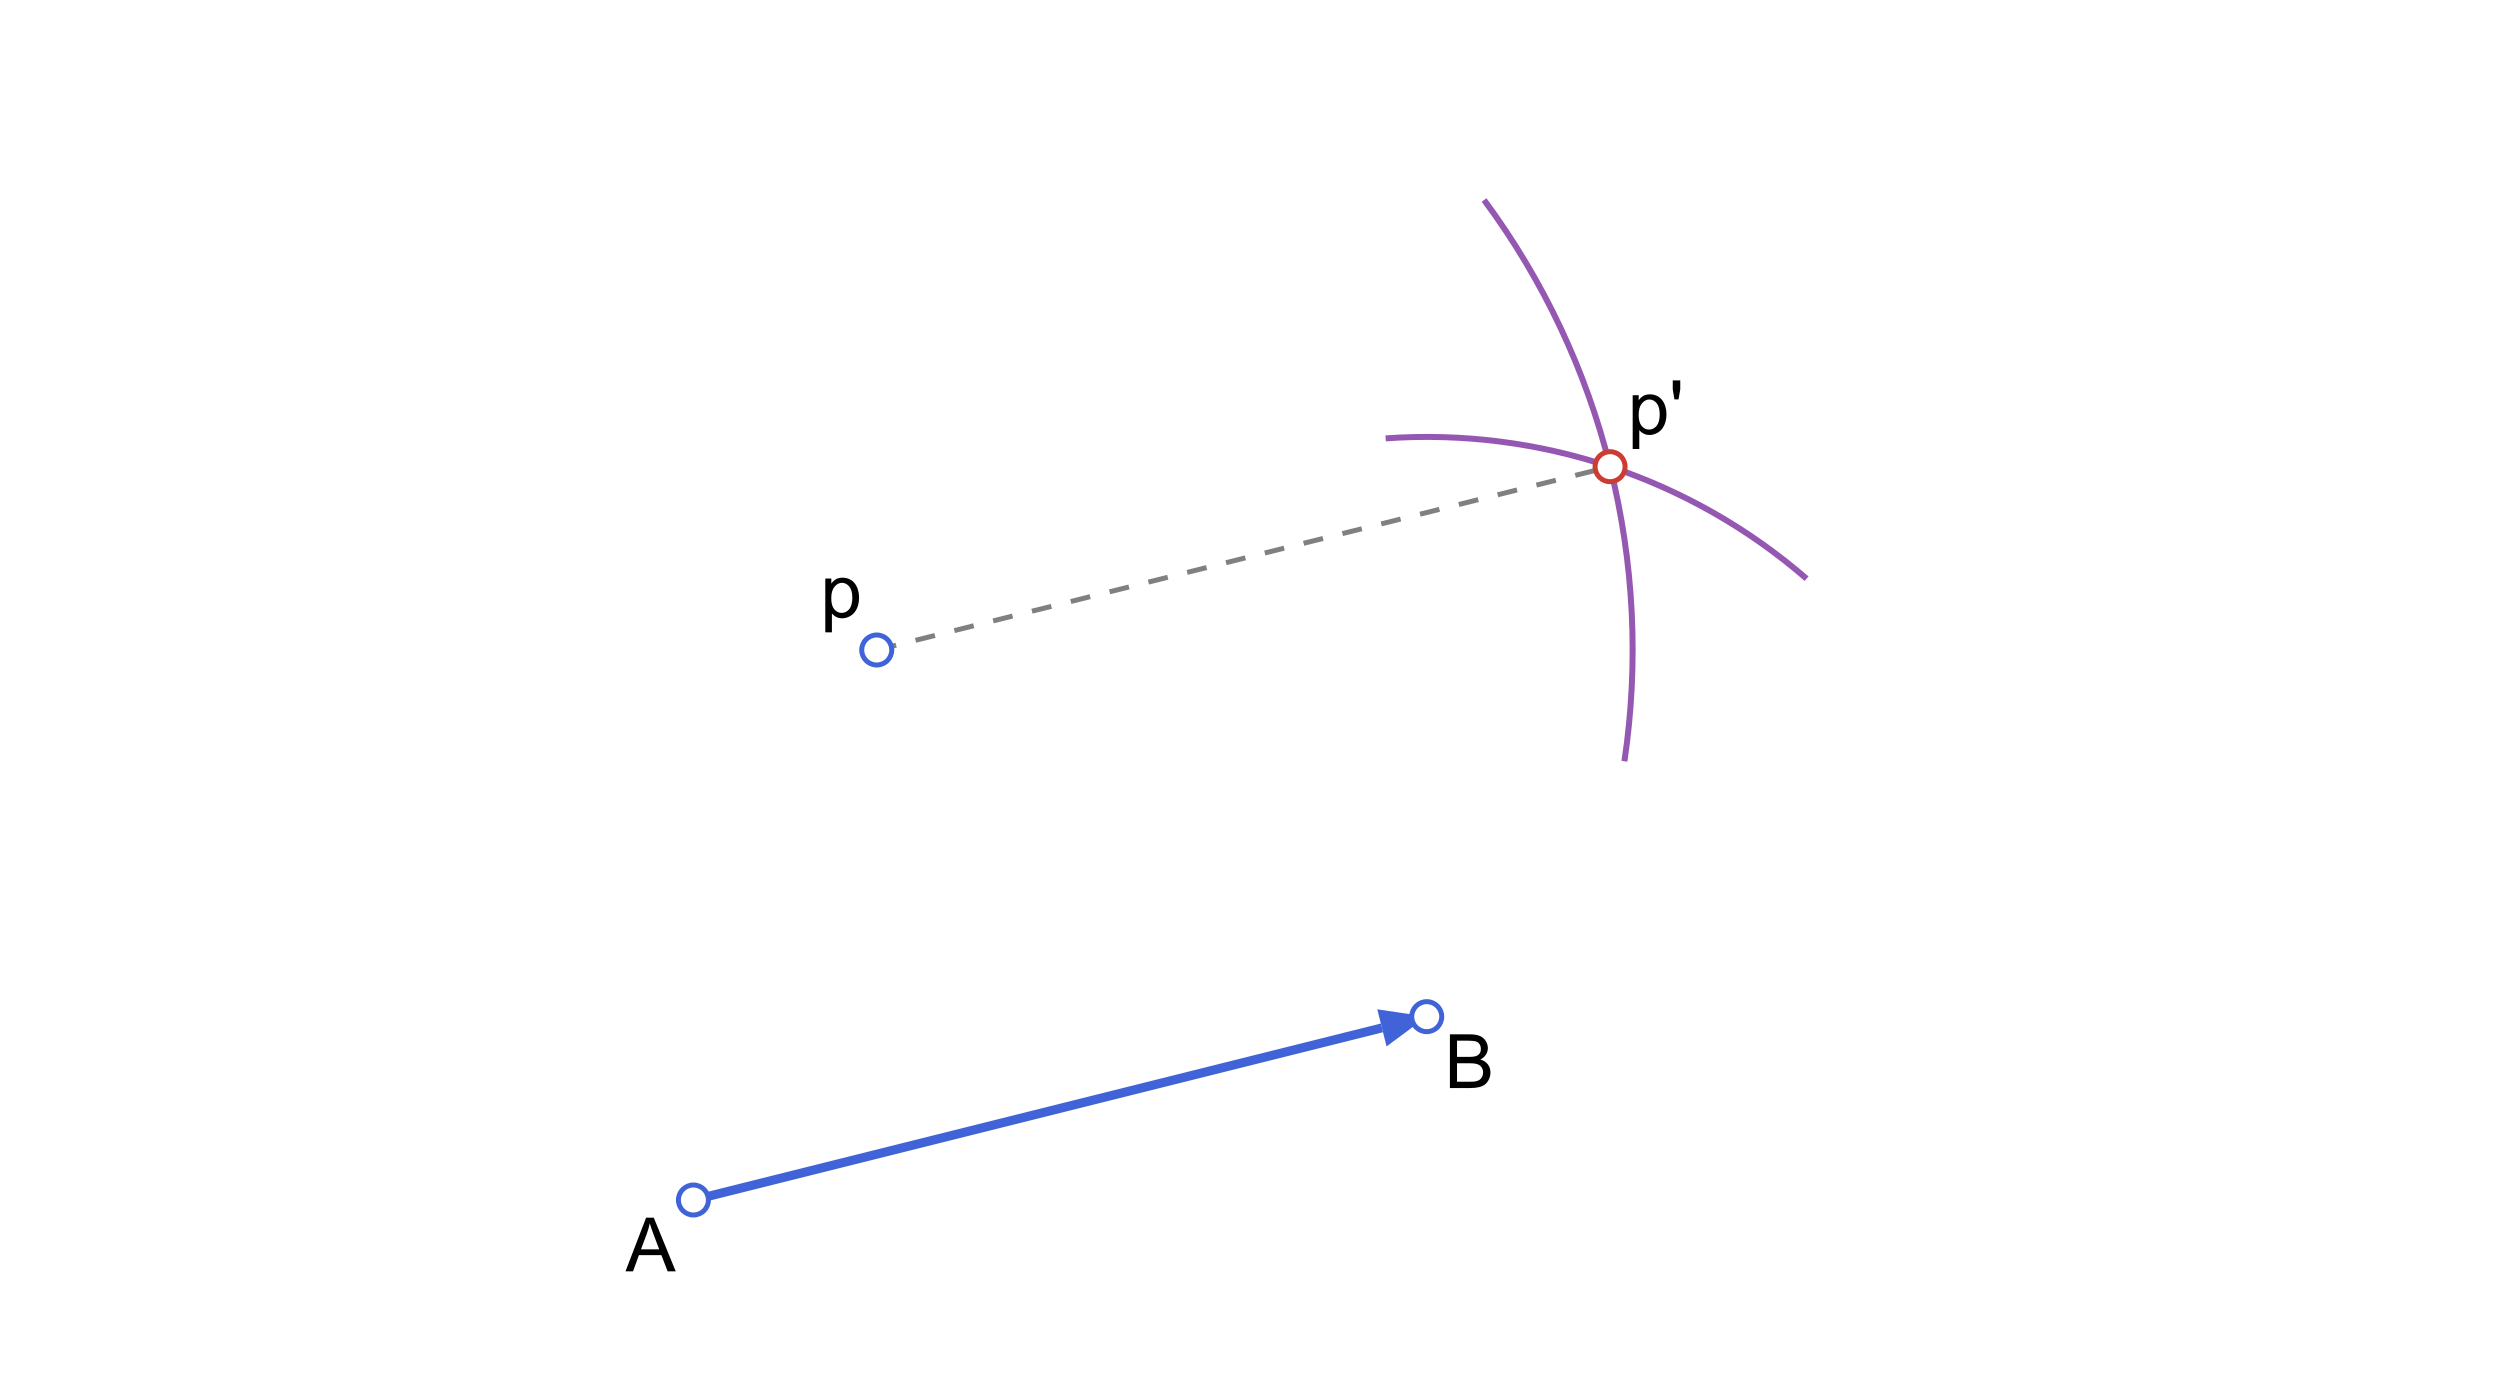
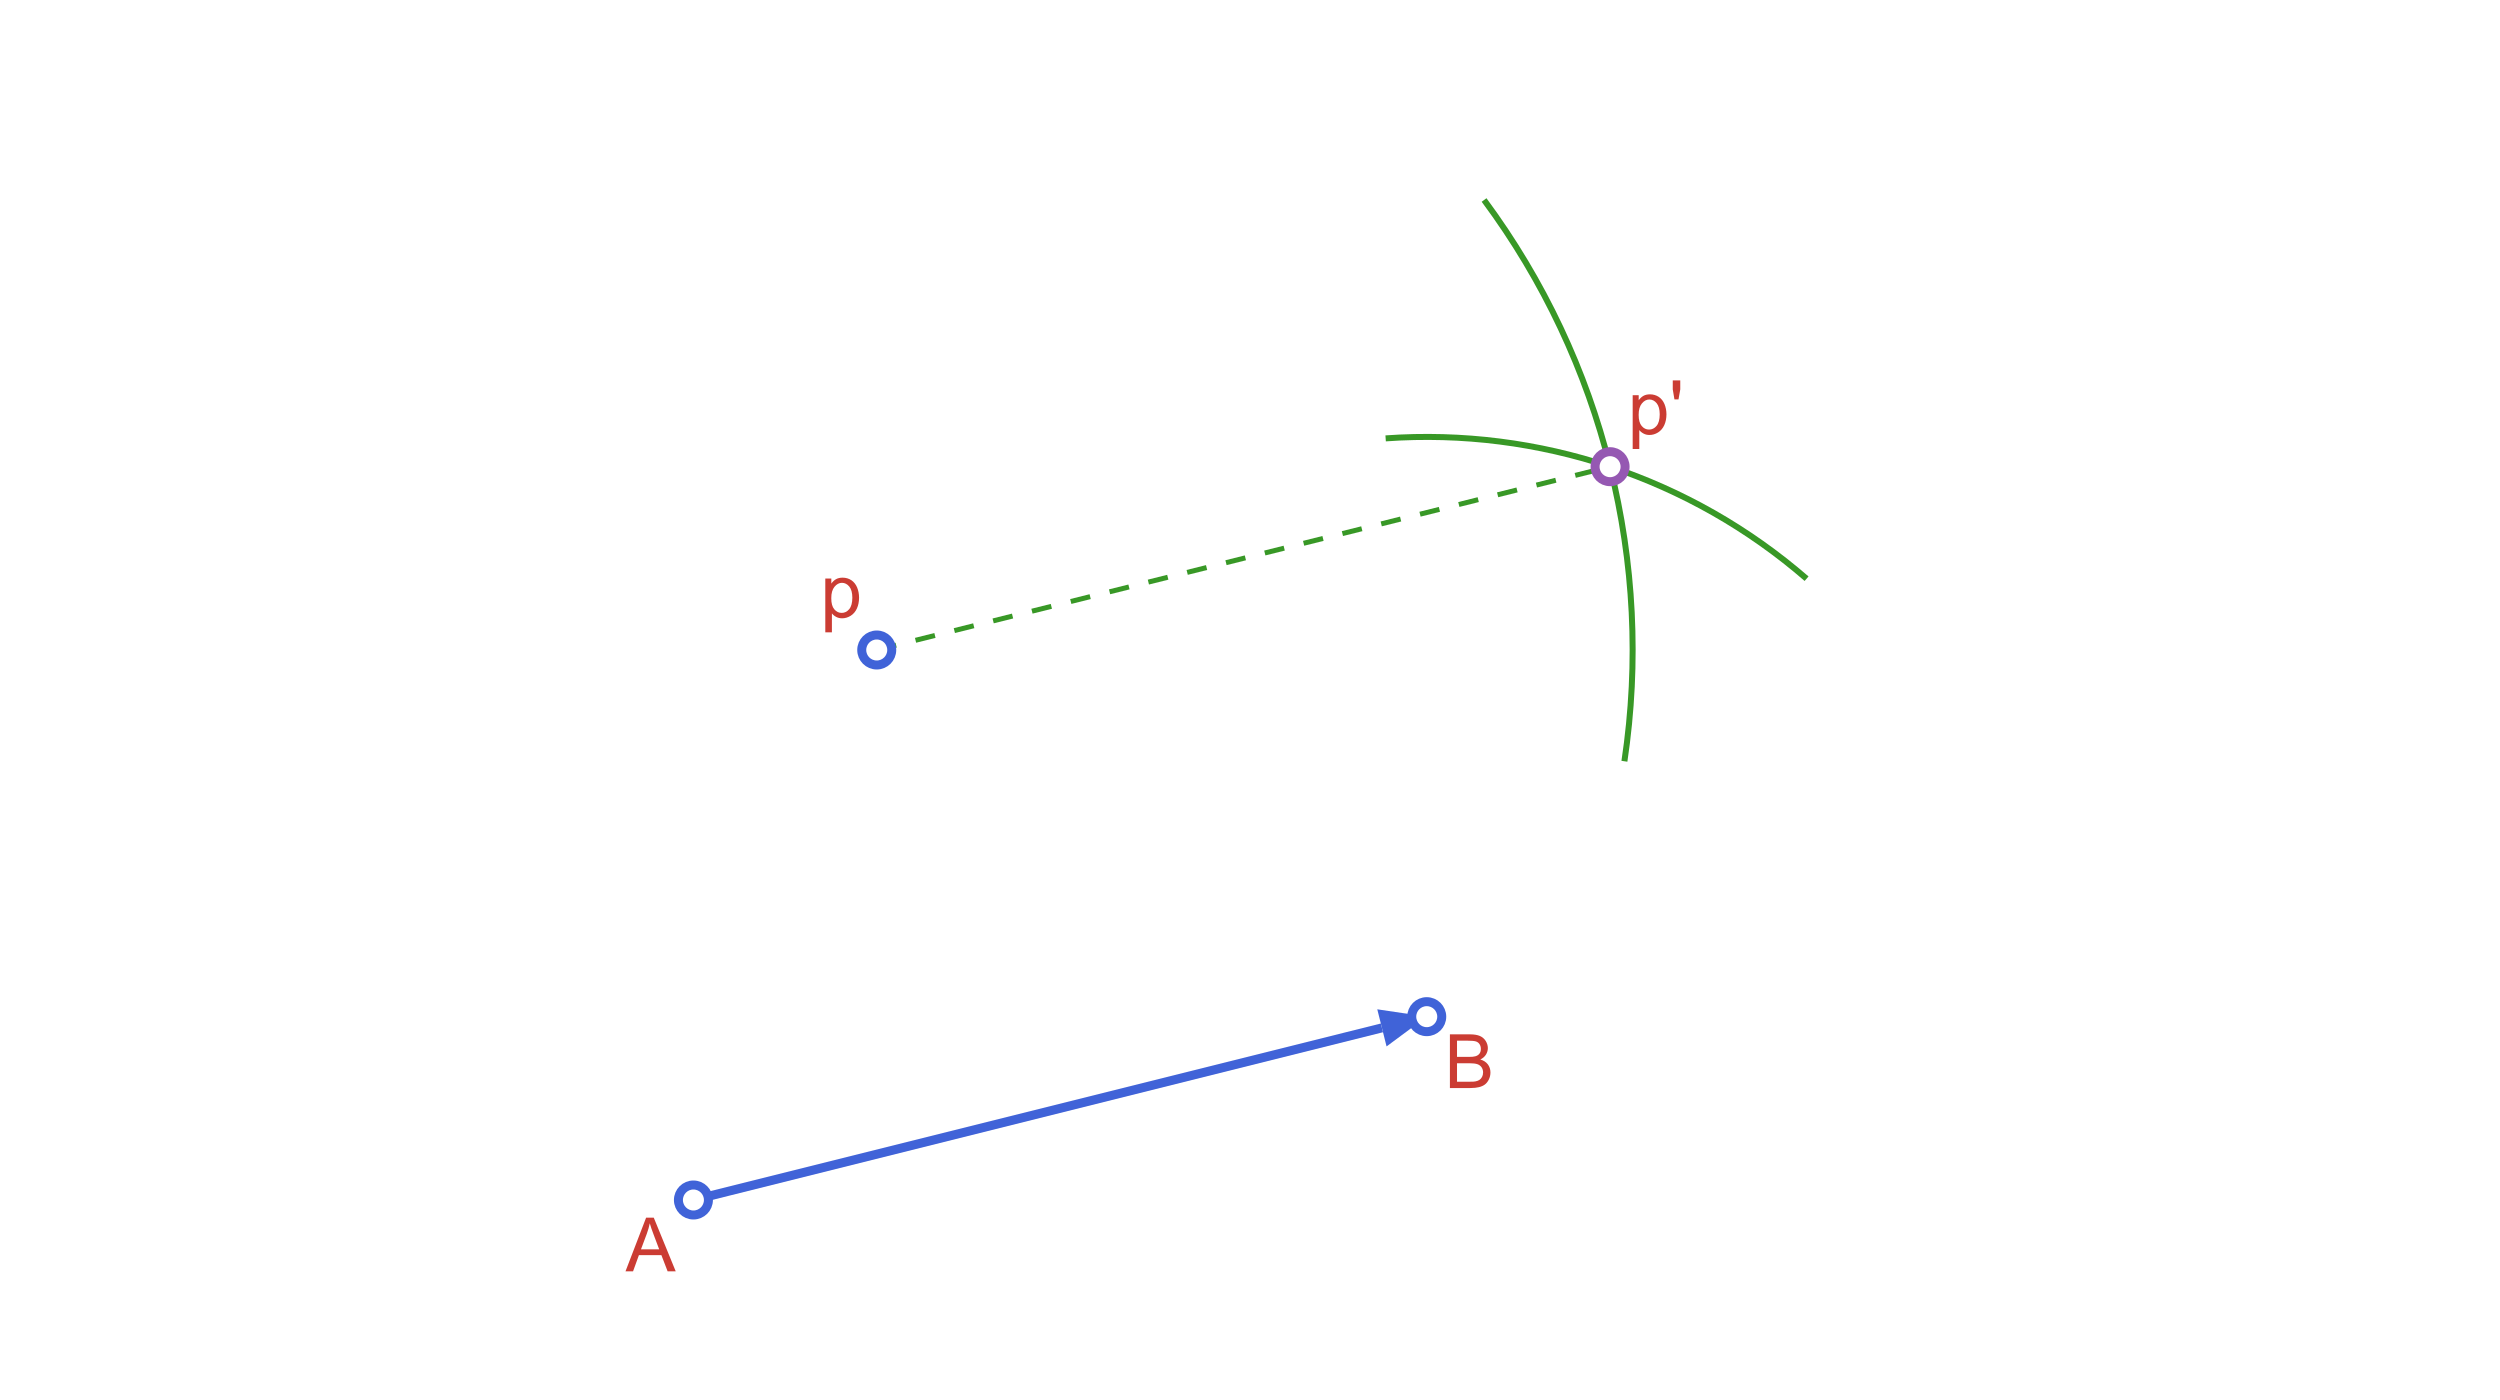
<svg xmlns="http://www.w3.org/2000/svg" xmlns:xlink="http://www.w3.org/1999/xlink" width="500" height="280" viewBox="0 0 500 280">
  <defs>
    <g>
      <g id="glyph-0-0">
        <path d="M -0.023 0 L 4.102 -10.738 L 5.633 -10.738 L 10.027 0 L 8.406 0 L 7.156 -3.25 L 2.664 -3.25 L 1.488 0 Z M 3.078 -4.41 L 6.715 -4.41 L 5.594 -7.383 C 5.25 -8.285 4.996 -9.027 4.836 -9.609 C 4.695 -8.922 4.504 -8.238 4.254 -7.559 Z M 3.078 -4.41 " />
      </g>
      <g id="glyph-0-1">
        <path d="M 1.098 0 L 1.098 -10.738 L 5.125 -10.738 C 5.945 -10.734 6.605 -10.625 7.102 -10.41 C 7.594 -10.191 7.98 -9.855 8.266 -9.406 C 8.543 -8.953 8.684 -8.484 8.688 -7.992 C 8.684 -7.531 8.559 -7.098 8.312 -6.691 C 8.059 -6.285 7.684 -5.957 7.184 -5.711 C 7.832 -5.52 8.332 -5.195 8.684 -4.738 C 9.031 -4.277 9.203 -3.734 9.207 -3.113 C 9.203 -2.605 9.098 -2.141 8.887 -1.711 C 8.672 -1.277 8.41 -0.941 8.102 -0.711 C 7.785 -0.473 7.395 -0.297 6.926 -0.18 C 6.453 -0.059 5.875 0 5.191 0 Z M 2.52 -6.227 L 4.84 -6.227 C 5.469 -6.223 5.918 -6.266 6.195 -6.352 C 6.555 -6.457 6.828 -6.633 7.012 -6.883 C 7.195 -7.129 7.289 -7.441 7.289 -7.82 C 7.289 -8.176 7.203 -8.488 7.031 -8.762 C 6.859 -9.031 6.613 -9.219 6.297 -9.32 C 5.98 -9.418 5.438 -9.469 4.664 -9.469 L 2.52 -9.469 Z M 2.52 -1.266 L 5.191 -1.266 C 5.652 -1.266 5.973 -1.281 6.16 -1.32 C 6.48 -1.375 6.754 -1.473 6.977 -1.609 C 7.195 -1.746 7.375 -1.945 7.52 -2.207 C 7.66 -2.469 7.734 -2.77 7.734 -3.113 C 7.734 -3.512 7.629 -3.859 7.426 -4.156 C 7.215 -4.449 6.93 -4.656 6.57 -4.777 C 6.203 -4.895 5.684 -4.957 5.004 -4.957 L 2.52 -4.957 Z M 2.52 -1.266 " />
      </g>
      <g id="glyph-0-2">
        <path d="M 0.988 2.98 L 0.988 -7.777 L 2.191 -7.777 L 2.191 -6.766 C 2.473 -7.16 2.789 -7.457 3.148 -7.656 C 3.5 -7.852 3.934 -7.949 4.445 -7.953 C 5.105 -7.949 5.691 -7.781 6.203 -7.441 C 6.707 -7.098 7.09 -6.613 7.352 -5.996 C 7.609 -5.371 7.738 -4.691 7.742 -3.949 C 7.738 -3.152 7.598 -2.434 7.312 -1.797 C 7.023 -1.16 6.605 -0.672 6.066 -0.332 C 5.52 0.008 4.949 0.176 4.352 0.176 C 3.91 0.176 3.516 0.086 3.168 -0.102 C 2.816 -0.285 2.531 -0.52 2.309 -0.805 L 2.309 2.98 Z M 2.184 -3.844 C 2.18 -2.844 2.383 -2.102 2.789 -1.625 C 3.195 -1.141 3.684 -0.902 4.262 -0.906 C 4.844 -0.902 5.348 -1.148 5.766 -1.648 C 6.184 -2.141 6.391 -2.91 6.395 -3.953 C 6.391 -4.941 6.188 -5.684 5.781 -6.18 C 5.371 -6.672 4.883 -6.918 4.32 -6.922 C 3.758 -6.918 3.262 -6.656 2.832 -6.133 C 2.395 -5.605 2.18 -4.844 2.184 -3.844 Z M 2.184 -3.844 " />
      </g>
      <g id="glyph-0-3">
        <path d="M 0.996 -6.938 L 0.66 -8.941 L 0.66 -10.738 L 2.16 -10.738 L 2.16 -8.941 L 1.809 -6.938 Z M 0.996 -6.938 " />
      </g>
    </g>
  </defs>
-   <path fill="none" stroke-width="1.2" stroke-linecap="butt" stroke-linejoin="miter" stroke="rgb(58.4%, 34.5%, 69.8%)" stroke-opacity="1" stroke-miterlimit="10" d="M 296.816 40 C 320.688 72.215 330.781 112.594 324.883 152.254 " />
-   <path fill="none" stroke-width="1.2" stroke-linecap="butt" stroke-linejoin="miter" stroke="rgb(58.4%, 34.5%, 69.8%)" stroke-opacity="1" stroke-miterlimit="10" d="M 277.129 87.676 C 307.801 85.496 338.086 95.59 361.316 115.738 " />
+   <path fill="none" stroke-width="1.2" stroke-linecap="butt" stroke-linejoin="miter" stroke="rgb(22%, 59.6%, 14.9%)" stroke-opacity="1" stroke-miterlimit="10" d="M 296.816 40 C 320.688 72.215 330.781 112.594 324.883 152.254 " />
+   <path fill="none" stroke-width="1.2" stroke-linecap="butt" stroke-linejoin="miter" stroke="rgb(22%, 59.6%, 14.9%)" stroke-opacity="1" stroke-miterlimit="10" d="M 277.129 87.676 C 307.801 85.496 338.086 95.59 361.316 115.738 " />
+   <path fill="none" stroke-width="1" stroke-linecap="butt" stroke-linejoin="miter" stroke="rgb(22%, 59.6%, 14.9%)" stroke-opacity="1" stroke-dasharray="4 4" stroke-miterlimit="10" d="M 175.348 130 L 322.016 93.336 " />
  <path fill="none" stroke-width="1.8" stroke-linecap="butt" stroke-linejoin="miter" stroke="rgb(25.1%, 38.8%, 84.7%)" stroke-opacity="1" stroke-miterlimit="10" d="M 138.684 240 L 276.383 205.574 " />
  <path fill-rule="nonzero" fill="rgb(25.1%, 38.8%, 84.7%)" fill-opacity="1" d="M 275.457 201.863 L 285.348 203.332 L 277.312 209.285 " />
-   <path fill="none" stroke-width="1" stroke-linecap="butt" stroke-linejoin="miter" stroke="rgb(50.196%, 50.196%, 50.196%)" stroke-opacity="1" stroke-dasharray="4 4" stroke-miterlimit="10" d="M 175.348 130 L 322.016 93.336 " />
-   <path fill-rule="nonzero" fill="rgb(100%, 100%, 100%)" fill-opacity="1" stroke-width="1" stroke-linecap="butt" stroke-linejoin="miter" stroke="rgb(25.1%, 38.8%, 84.7%)" stroke-opacity="1" stroke-miterlimit="10" d="M 141.684 240 C 141.684 241.656 140.34 243 138.684 243 C 137.027 243 135.684 241.656 135.684 240 C 135.684 238.344 137.027 237 138.684 237 C 140.34 237 141.684 238.344 141.684 240 Z M 288.348 203.332 C 288.348 204.992 287.004 206.332 285.348 206.332 C 283.691 206.332 282.348 204.992 282.348 203.332 C 282.348 201.676 283.691 200.332 285.348 200.332 C 287.004 200.332 288.348 201.676 288.348 203.332 Z M 178.348 130 C 178.348 131.66 177.004 133 175.348 133 C 173.691 133 172.348 131.66 172.348 130 C 172.348 128.344 173.691 127 175.348 127 C 177.004 127 178.348 128.344 178.348 130 Z M 178.348 130 " />
-   <path fill-rule="nonzero" fill="rgb(100%, 100%, 100%)" fill-opacity="1" stroke-width="1" stroke-linecap="butt" stroke-linejoin="miter" stroke="rgb(79.6%, 23.5%, 20%)" stroke-opacity="1" stroke-miterlimit="10" d="M 325.016 93.336 C 325.016 94.992 323.672 96.336 322.016 96.336 C 320.355 96.336 319.016 94.992 319.016 93.336 C 319.016 91.68 320.355 90.336 322.016 90.336 C 323.672 90.336 325.016 91.68 325.016 93.336 Z M 325.016 93.336 " />
-   <g fill="rgb(0%, 0%, 0%)" fill-opacity="1">
+   <path fill-rule="nonzero" fill="rgb(100%, 100%, 100%)" fill-opacity="1" stroke-width="1.8" stroke-linecap="butt" stroke-linejoin="miter" stroke="rgb(25.1%, 38.8%, 84.7%)" stroke-opacity="1" stroke-miterlimit="10" d="M 141.684 240 C 141.684 241.656 140.34 243 138.684 243 C 137.027 243 135.684 241.656 135.684 240 C 135.684 238.344 137.027 237 138.684 237 C 140.34 237 141.684 238.344 141.684 240 Z M 288.348 203.332 C 288.348 204.992 287.004 206.332 285.348 206.332 C 283.691 206.332 282.348 204.992 282.348 203.332 C 282.348 201.676 283.691 200.332 285.348 200.332 C 287.004 200.332 288.348 201.676 288.348 203.332 Z M 178.348 130 C 178.348 131.66 177.004 133 175.348 133 C 173.691 133 172.348 131.66 172.348 130 C 172.348 128.344 173.691 127 175.348 127 C 177.004 127 178.348 128.344 178.348 130 Z M 178.348 130 " />
+   <path fill-rule="nonzero" fill="rgb(100%, 100%, 100%)" fill-opacity="1" stroke-width="1.8" stroke-linecap="butt" stroke-linejoin="miter" stroke="rgb(58.4%, 34.5%, 69.8%)" stroke-opacity="1" stroke-miterlimit="10" d="M 325.016 93.336 C 325.016 94.992 323.672 96.336 322.016 96.336 C 320.355 96.336 319.016 94.992 319.016 93.336 C 319.016 91.68 320.355 90.336 322.016 90.336 C 323.672 90.336 325.016 91.68 325.016 93.336 Z M 325.016 93.336 " />
+   <g fill="rgb(79.6%, 23.5%, 20%)" fill-opacity="1">
    <use xlink:href="#glyph-0-0" x="125.12" y="254.273" />
  </g>
-   <g fill="rgb(0%, 0%, 0%)" fill-opacity="1">
+   <g fill="rgb(79.6%, 23.5%, 20%)" fill-opacity="1">
    <use xlink:href="#glyph-0-1" x="288.883" y="217.607" />
  </g>
-   <g fill="rgb(0%, 0%, 0%)" fill-opacity="1">
+   <g fill="rgb(79.6%, 23.5%, 20%)" fill-opacity="1">
    <use xlink:href="#glyph-0-2" x="164.072" y="123.485" />
  </g>
-   <g fill="rgb(0%, 0%, 0%)" fill-opacity="1">
+   <g fill="rgb(79.6%, 23.5%, 20%)" fill-opacity="1">
    <use xlink:href="#glyph-0-2" x="325.549" y="86.819" />
    <use xlink:href="#glyph-0-3" x="333.892" y="86.819" />
  </g>
</svg>
